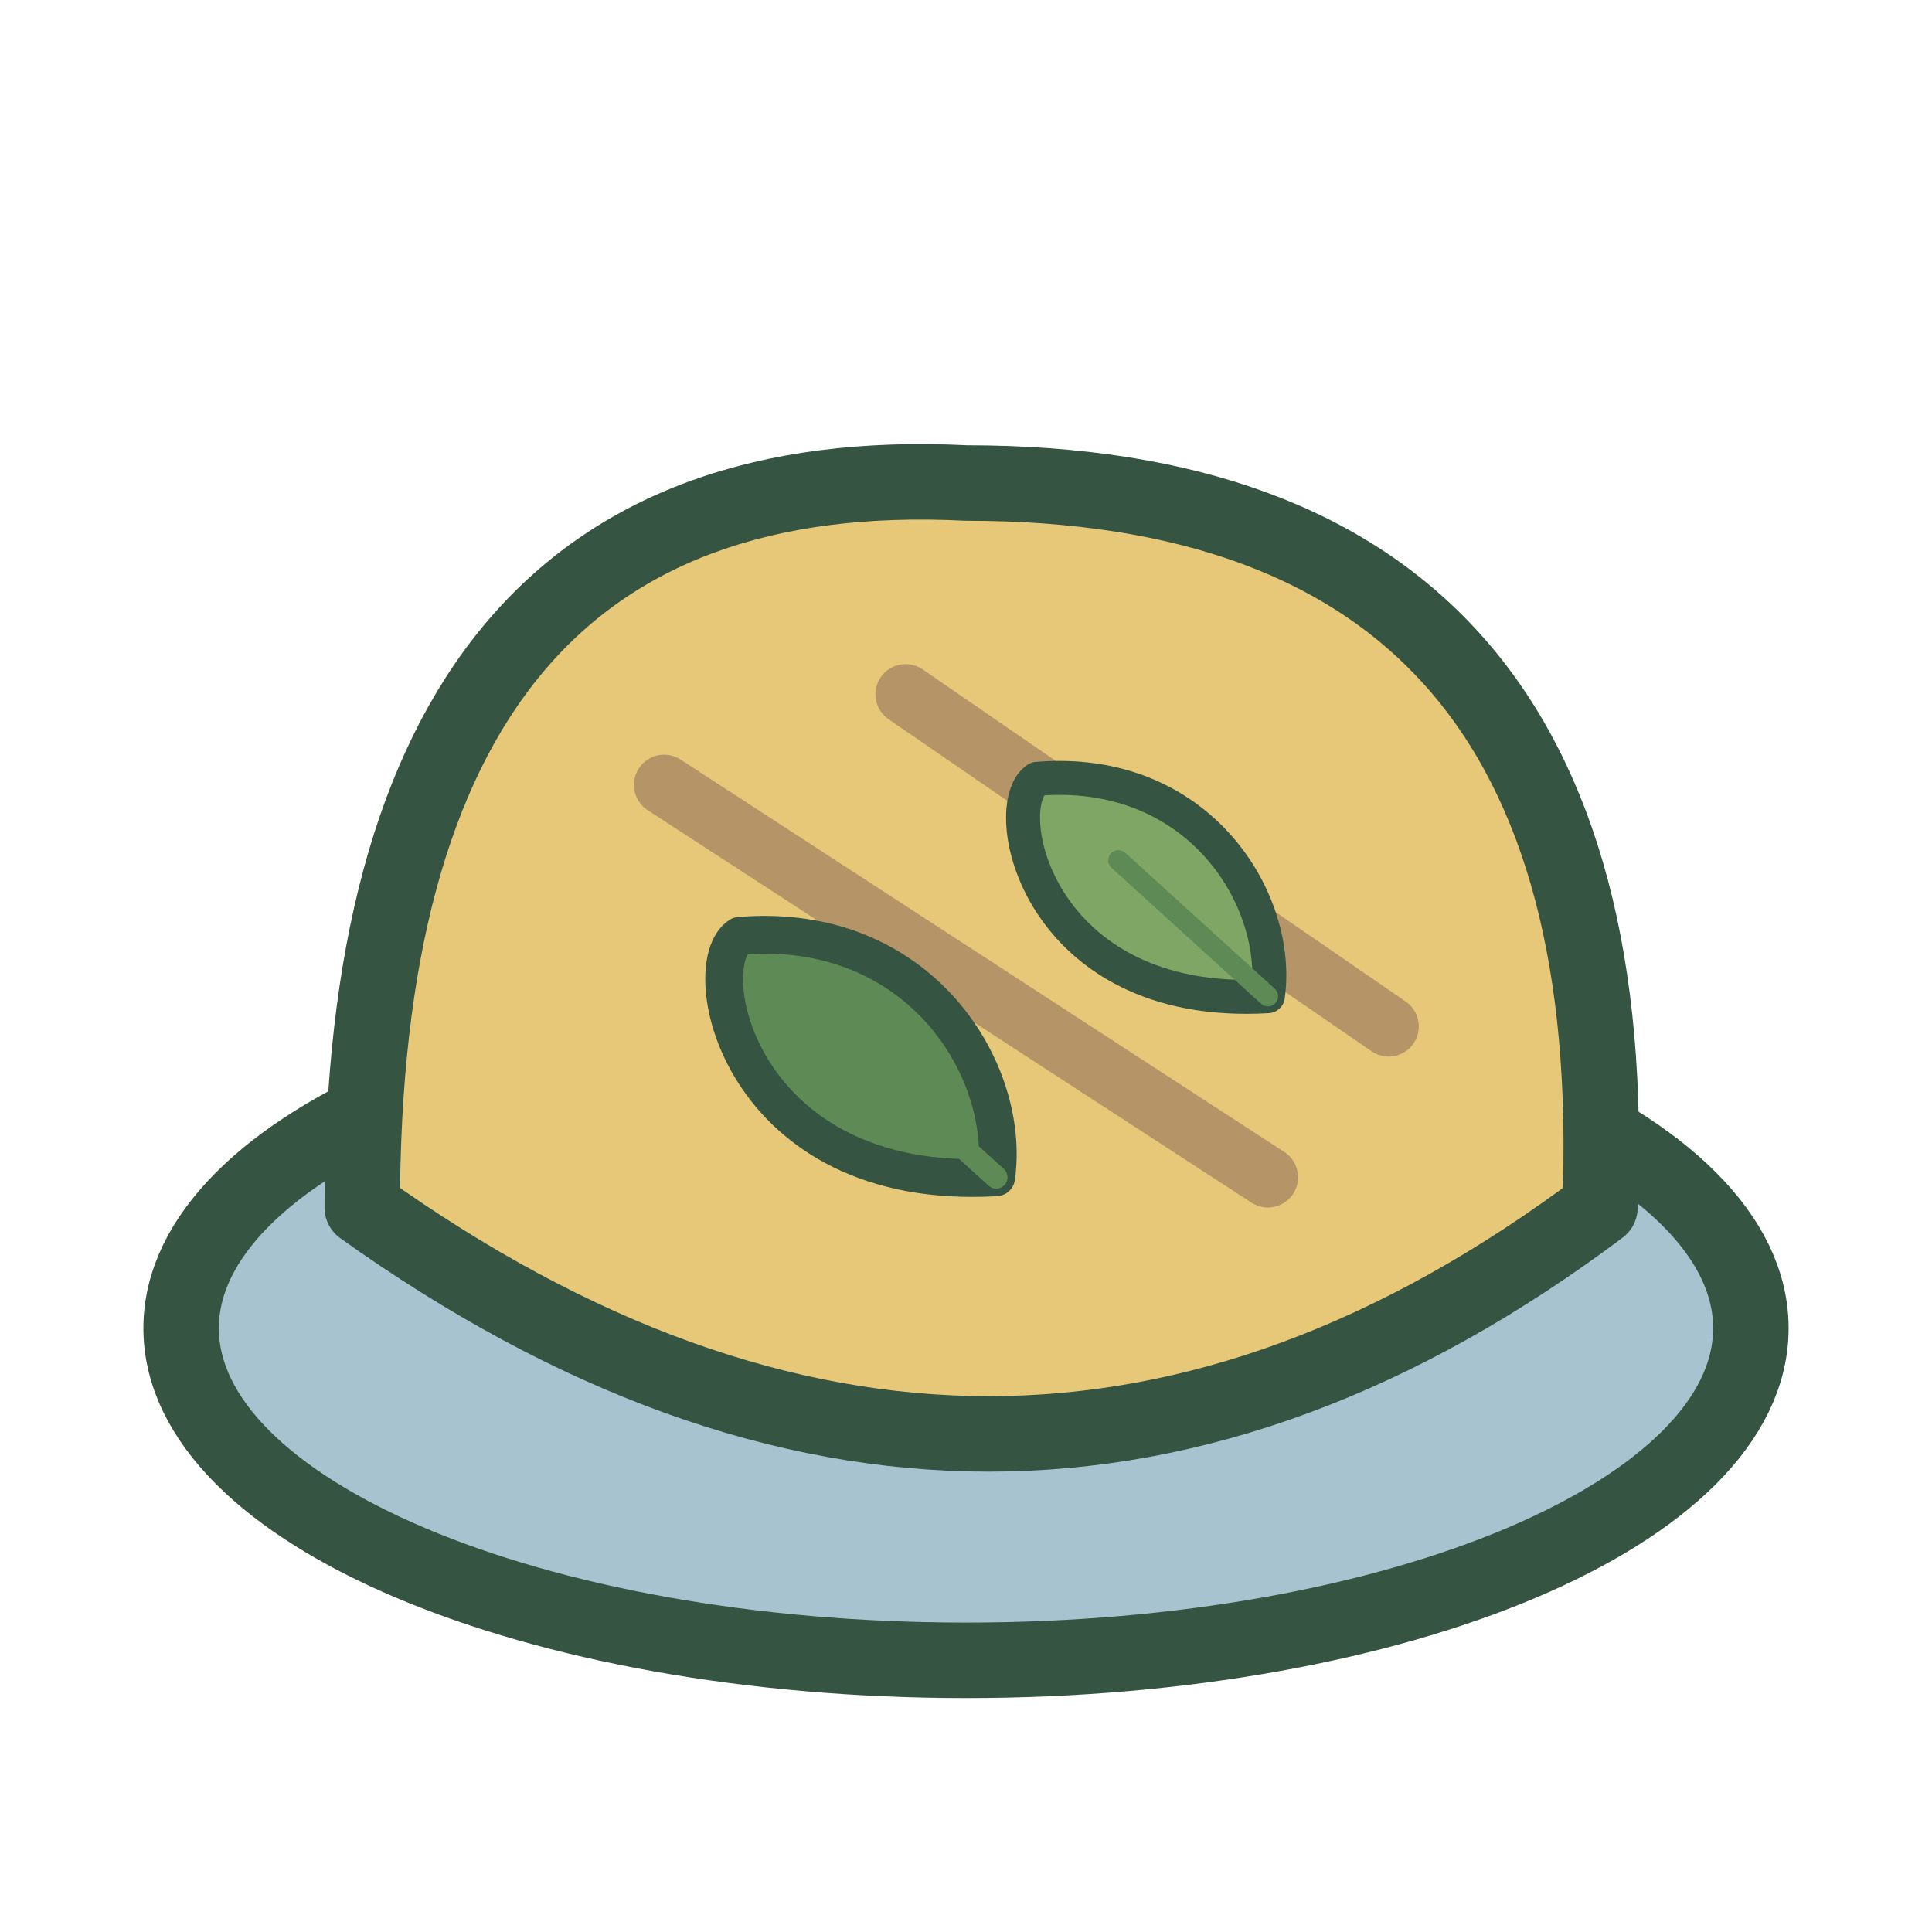
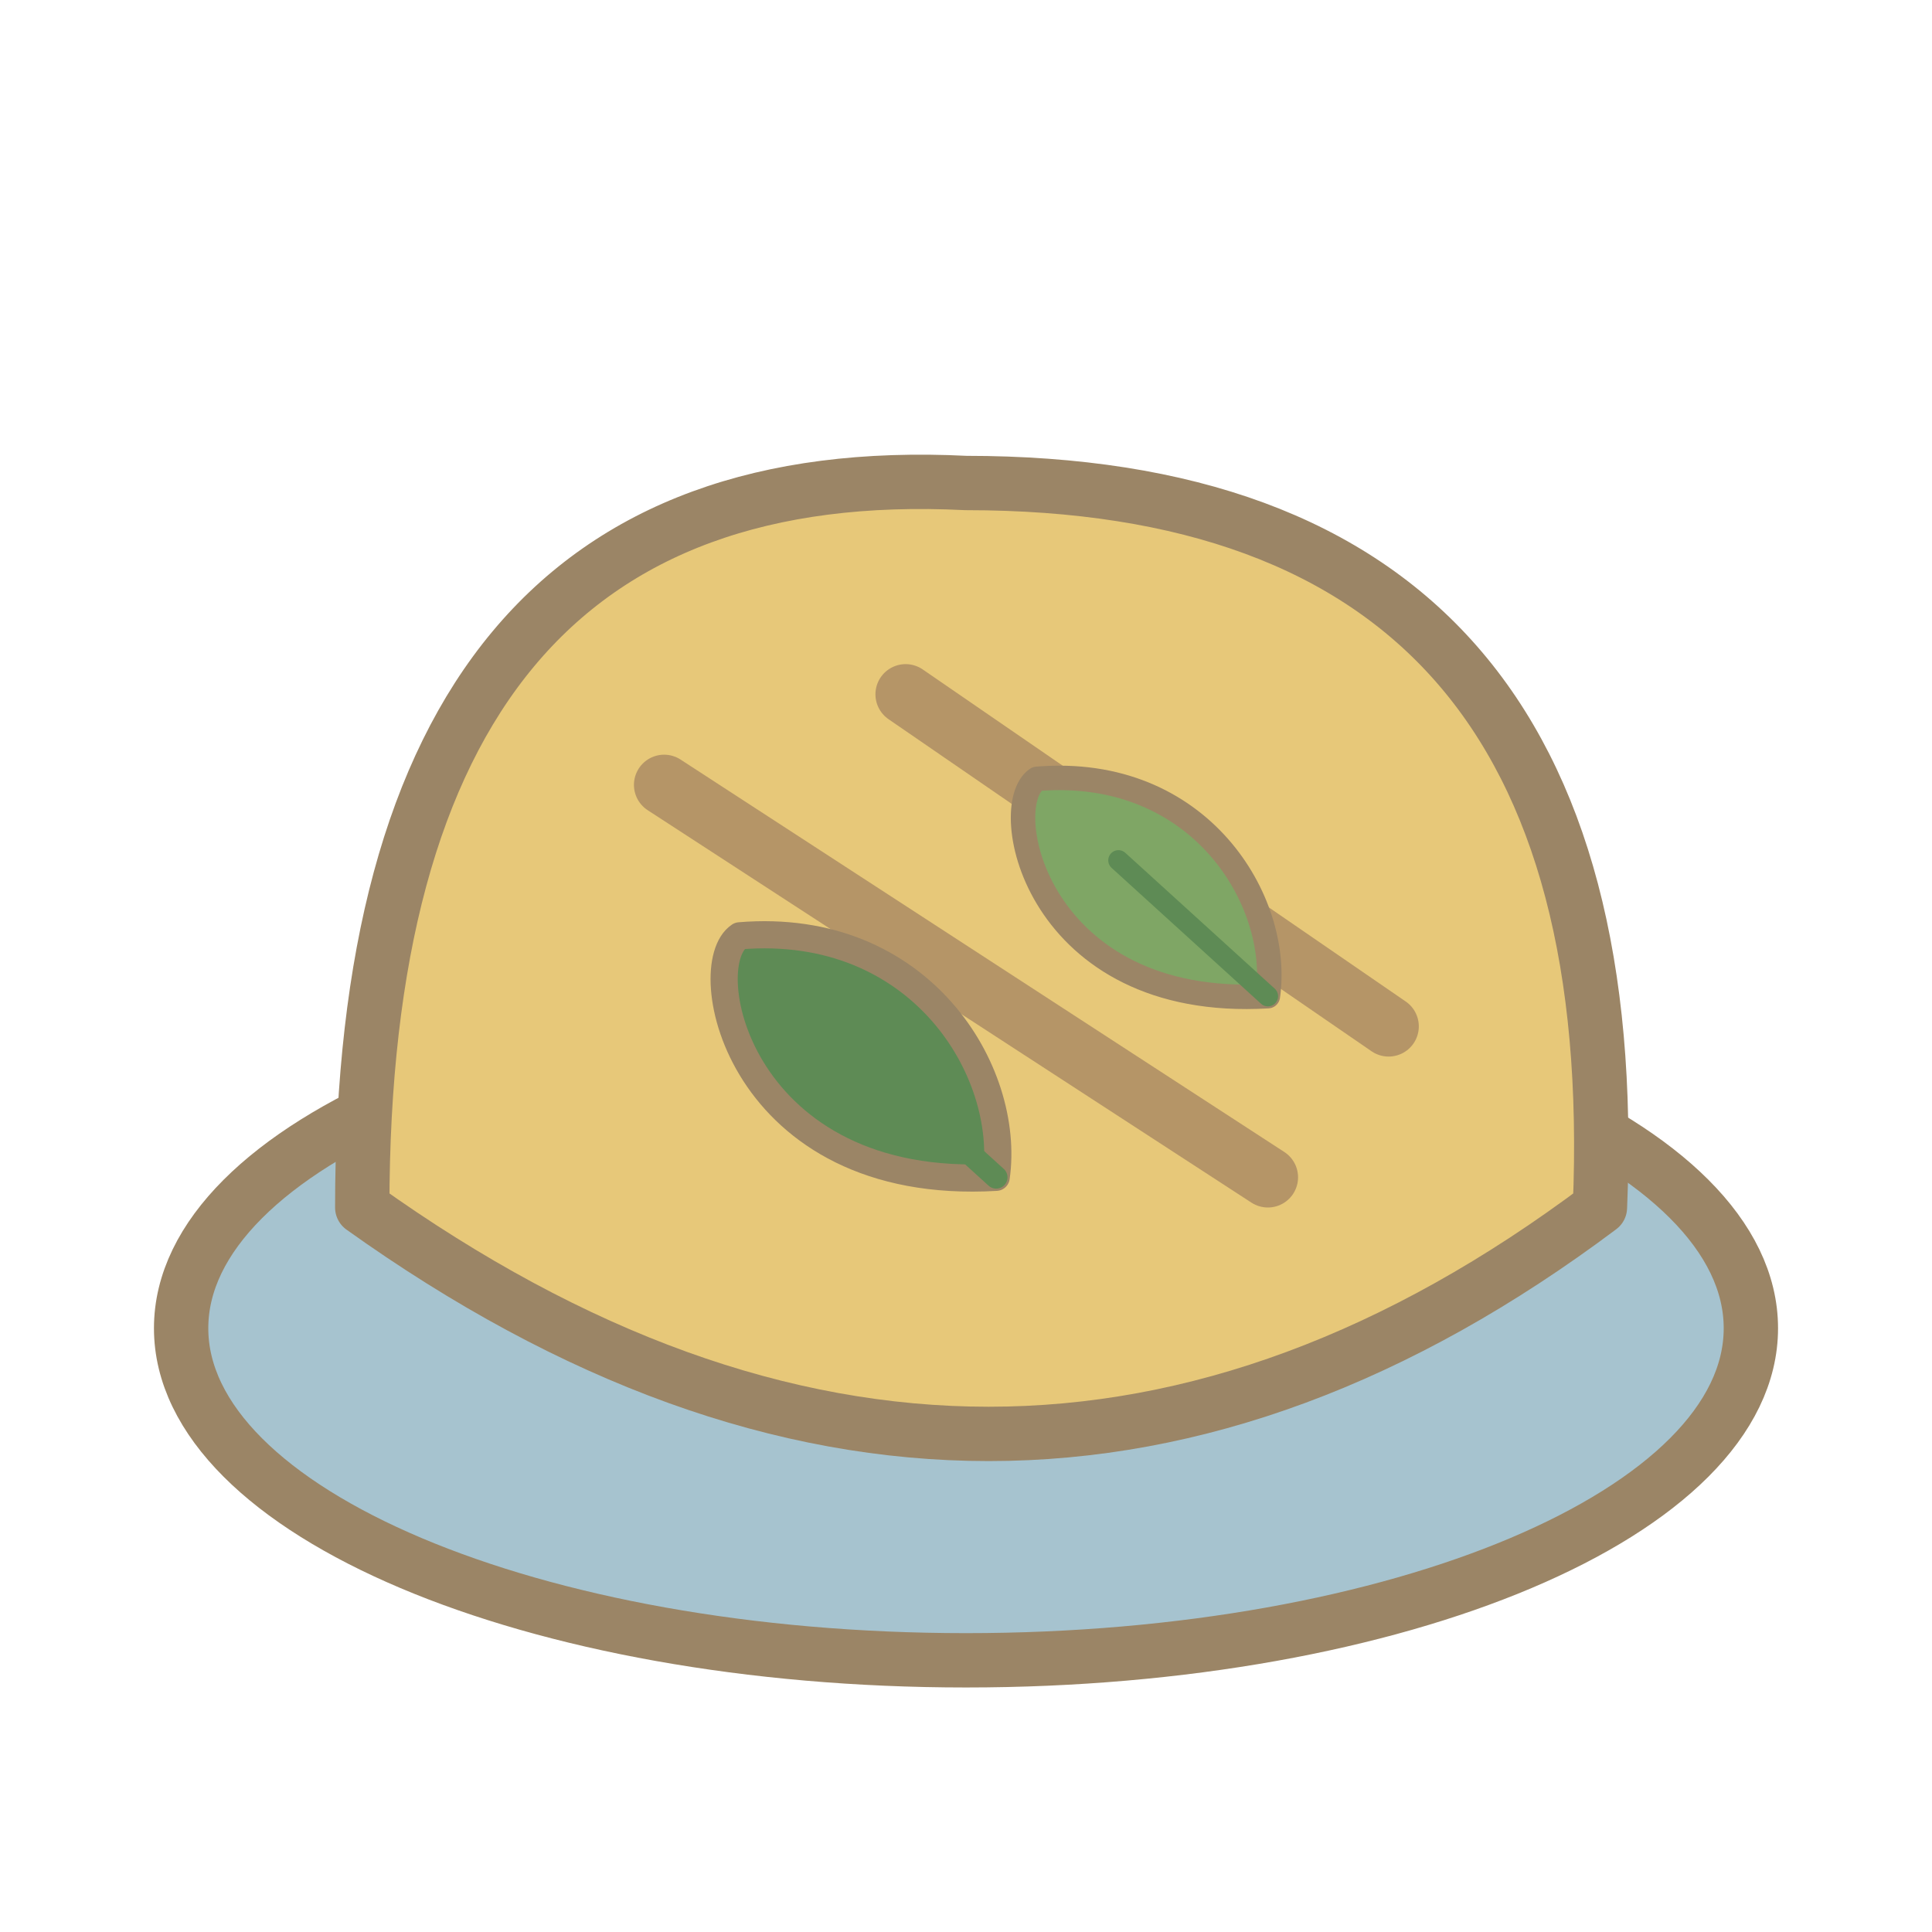
<svg xmlns="http://www.w3.org/2000/svg" viewBox="0 0 64 64" fill="none">
-   <ellipse cx="32" cy="44" rx="26" ry="11" fill="#A6C3CF" stroke="#355441" stroke-width="2.5" />
-   <path d="M12 40q0-25 20-24q22 0 21 24q-20 15-41 0Z" fill="#E7C879" stroke="#355441" stroke-width="2.5" stroke-linejoin="round" stroke-linecap="round" />
+   <ellipse cx="32" cy="44" rx="26" ry="11" fill="#A6C3CF" stroke="#9B8566" stroke-width="1.8" />
+   <path d="M12 40q0-25 20-24q22 0 21 24q-20 15-41 0Z" fill="#E7C879" stroke="#9B8566" stroke-width="1.8" stroke-linejoin="round" stroke-linecap="round" />
  <path d="m22 26 20 13m-12-16 16 11" fill="none" stroke="#B59567" stroke-width="2" stroke-linejoin="round" stroke-linecap="round" />
  <g transform="translate(33 39) scale(0.5)">
-     <path d="M0 0C-17 1-20-14-17-16C-5-17 1-7 0 0Z" fill="#5E8B55" stroke="#355441" stroke-width="2.5" stroke-linejoin="round" stroke-linecap="round" />
+     <path d="M0 0C-17 1-20-14-17-16C-5-17 1-7 0 0Z" fill="#5E8B55" stroke="#9B8566" stroke-width="1.8" stroke-linejoin="round" stroke-linecap="round" />
    <path d="M0 0-11-10" fill="none" stroke="#5E8B55" stroke-width="1.5" stroke-linejoin="round" stroke-linecap="round" />
  </g>
  <g transform="translate(42 33) scale(0.45)">
-     <path d="M0 0C-17 1-20-14-17-16C-5-17 1-7 0 0Z" fill="#7FA665" stroke="#355441" stroke-width="2.5" stroke-linejoin="round" stroke-linecap="round" />
+     <path d="M0 0C-17 1-20-14-17-16C-5-17 1-7 0 0Z" fill="#7FA665" stroke="#9B8566" stroke-width="1.8" stroke-linejoin="round" stroke-linecap="round" />
    <path d="M0 0-11-10" fill="none" stroke="#5E8B55" stroke-width="1.5" stroke-linejoin="round" stroke-linecap="round" />
  </g>
</svg>
